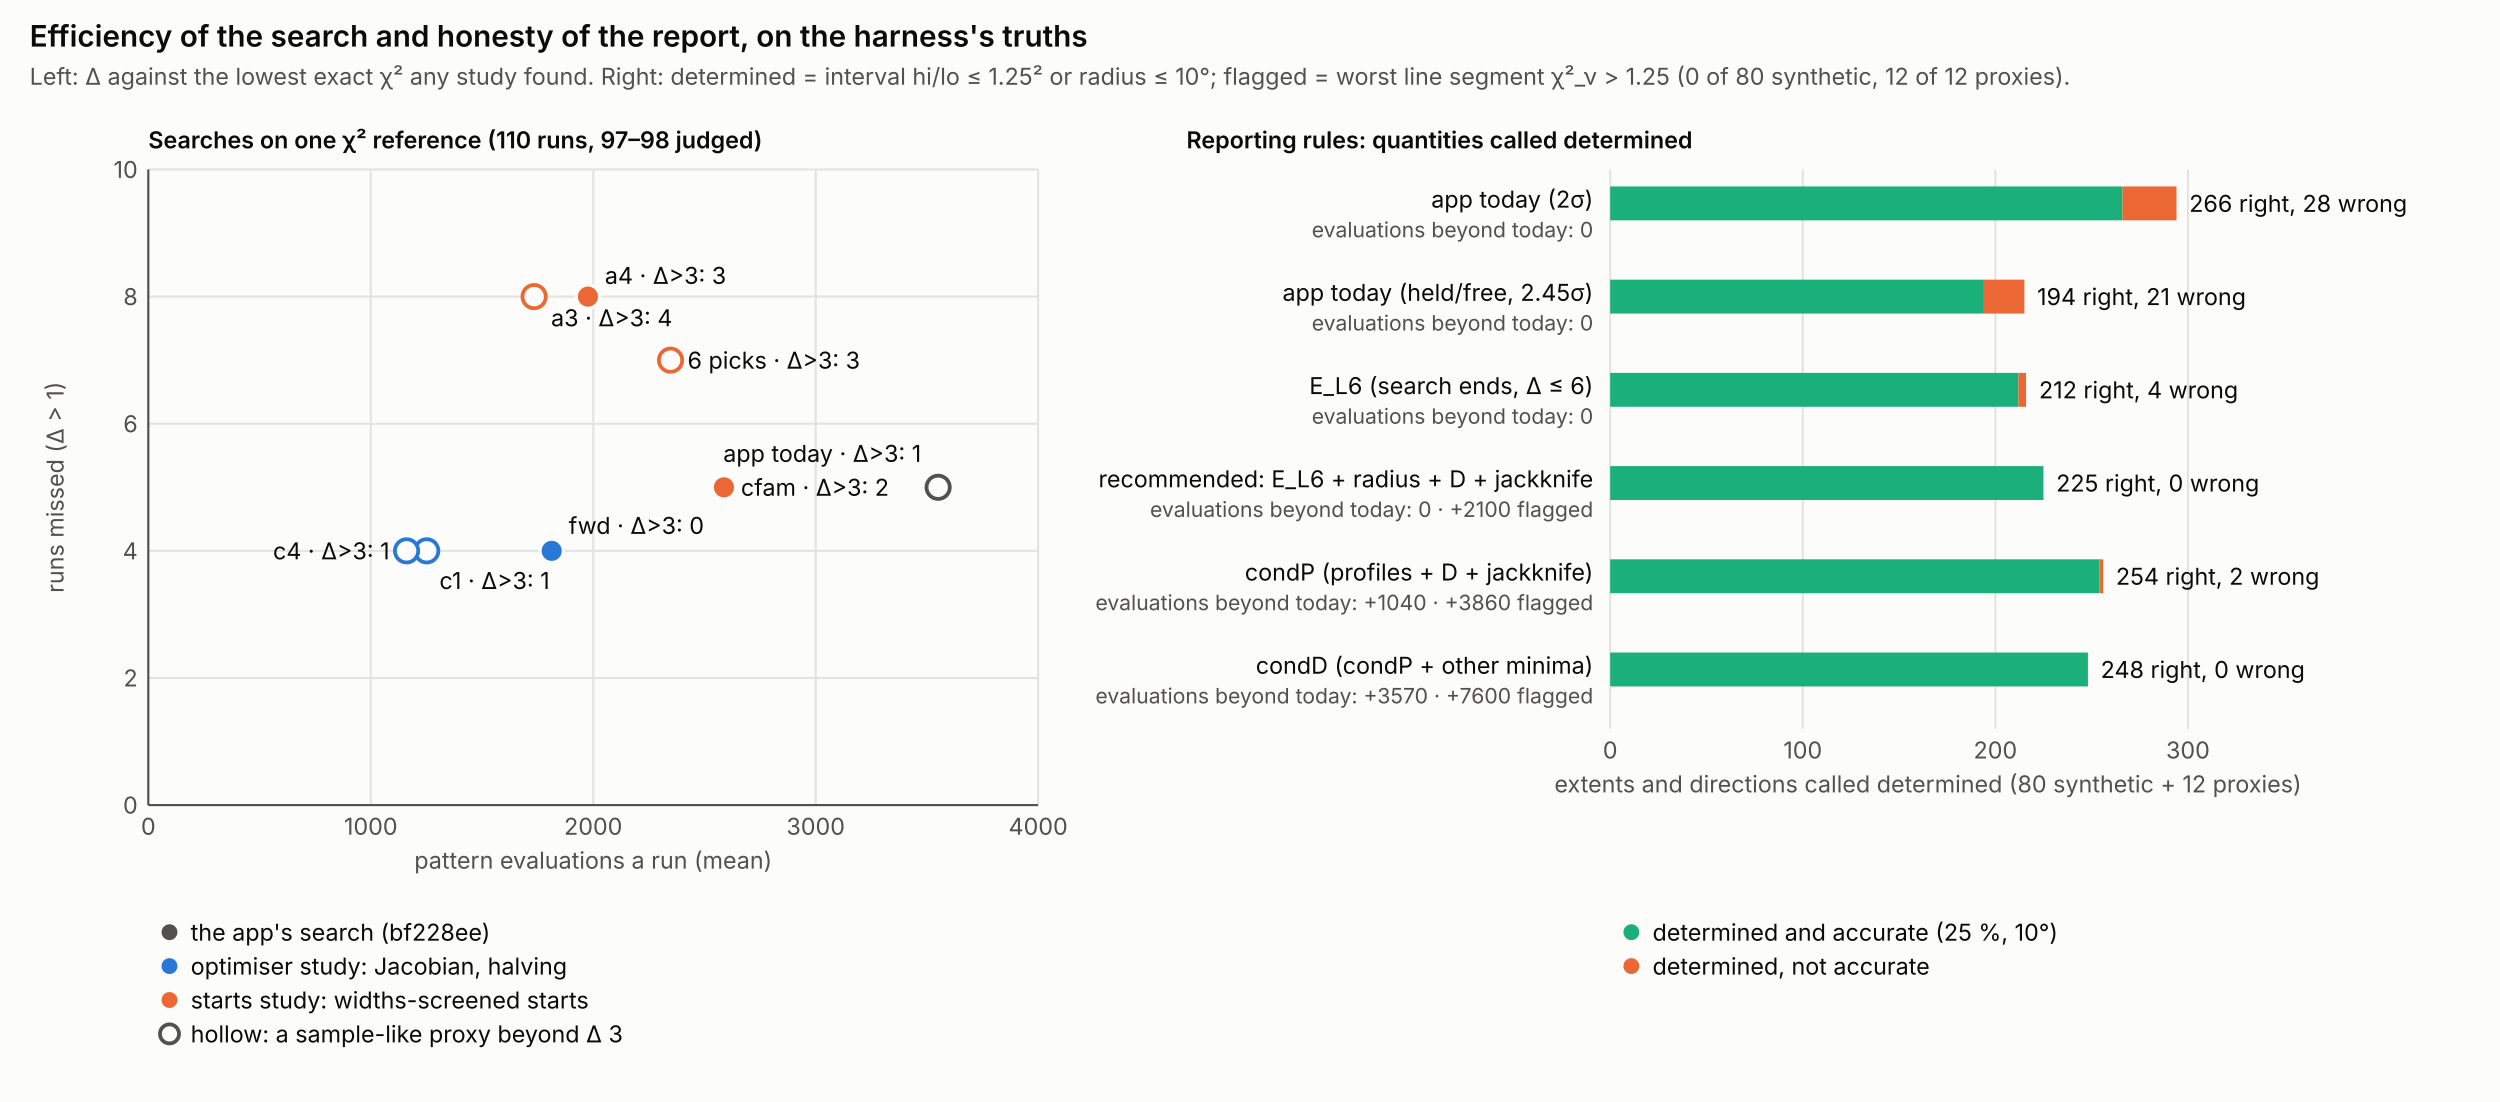
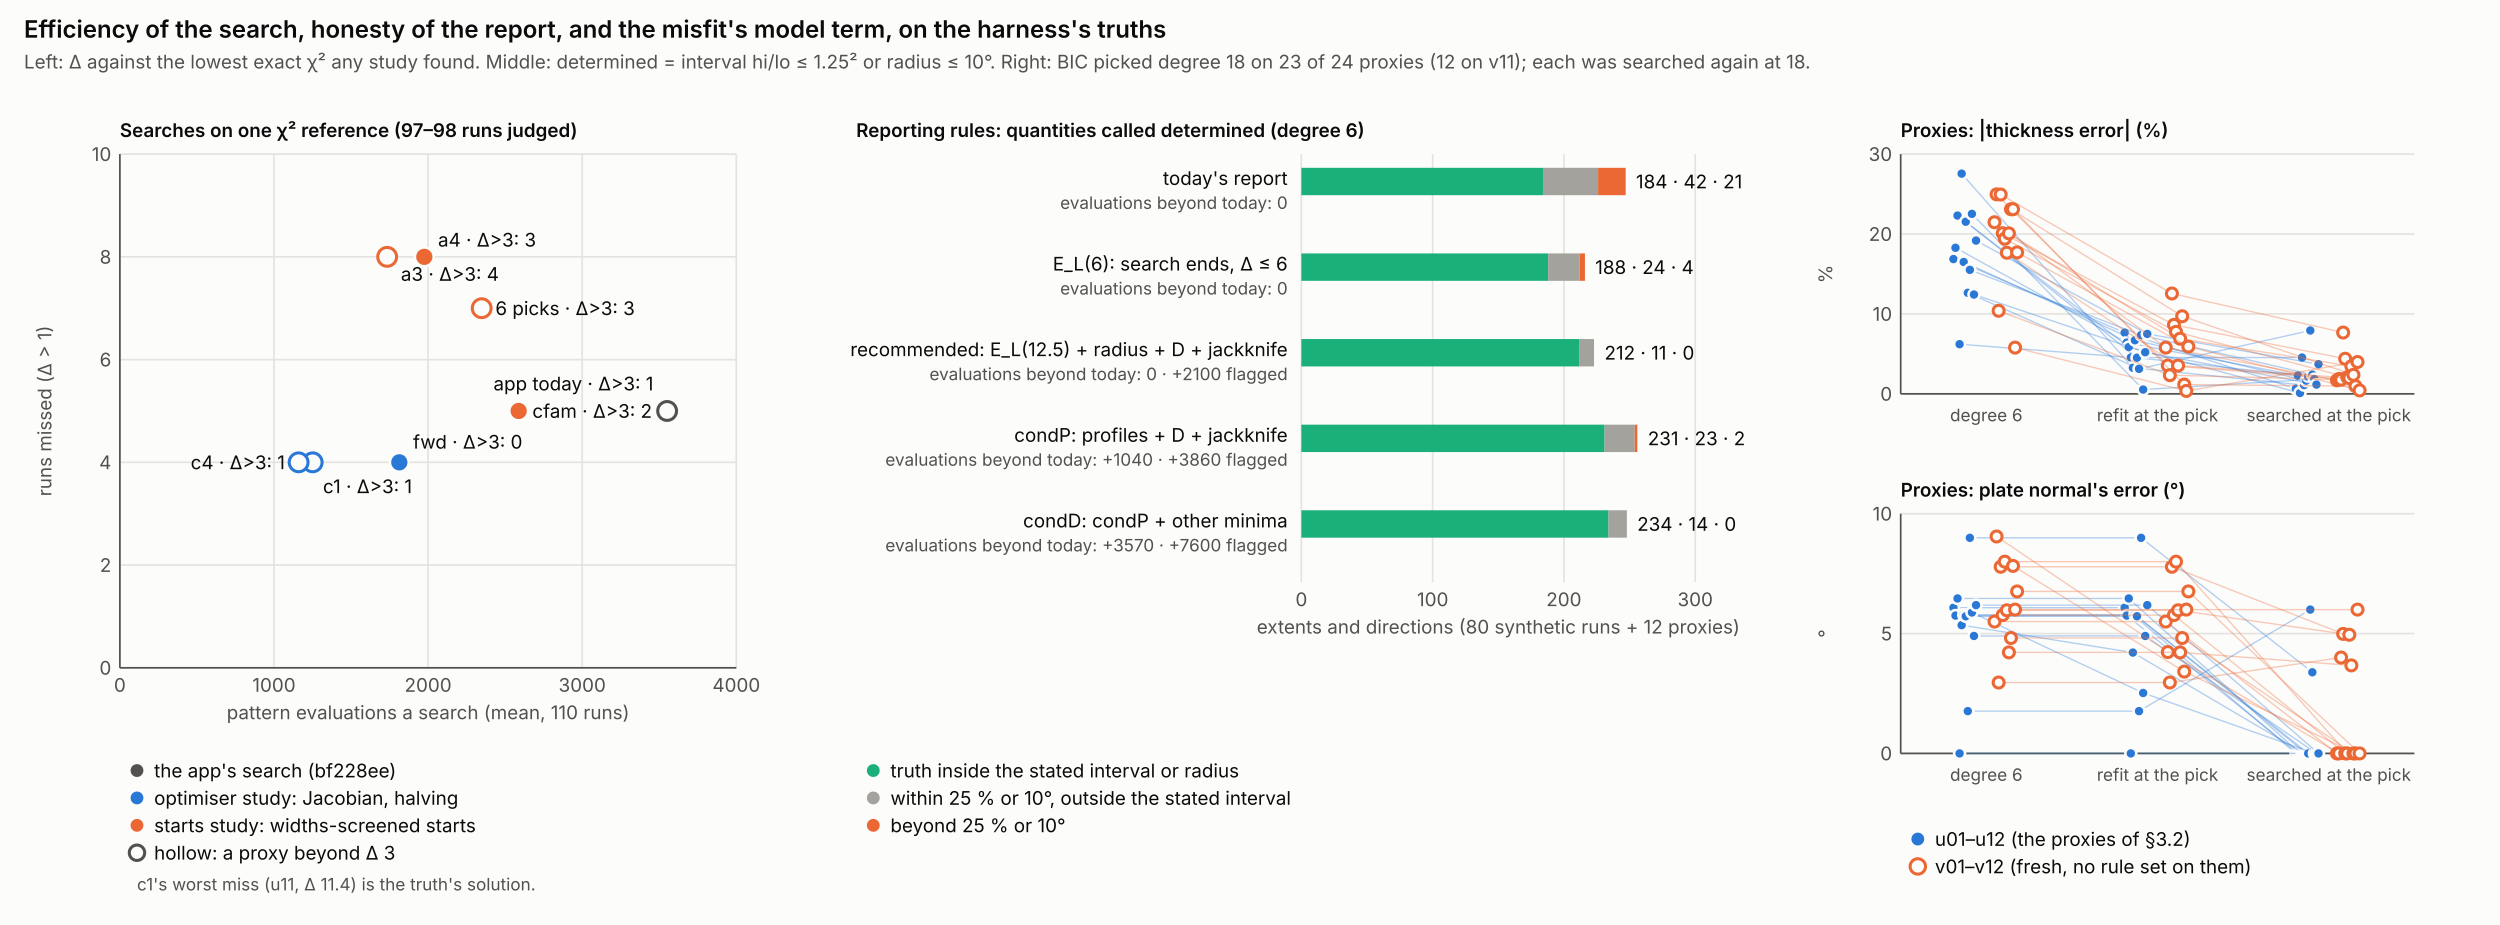
- <svg xmlns="http://www.w3.org/2000/svg" width="1180" height="520" viewBox="0 0 1180 520" font-family="Inter, Helvetica, Arial, sans-serif" font-size="11">
-   <rect width="1180" height="520" fill="#fcfcfb" />
-   <text x="14" y="22" font-size="14" font-weight="600" fill="#0b0b0b">Efficiency of the search and honesty of the report, on the harness's truths</text>
-   <text x="14" y="40" fill="#52514e">Left: Δ against the lowest exact χ² any study found. Right: determined = interval hi/lo ≤ 1.25² or radius ≤ 10°; flagged = worst line segment χ²_ν &gt; 1.25 (0 of 80 synthetic, 12 of 12 proxies).</text>
-   <text x="70" y="70" font-weight="600" fill="#0b0b0b">Searches on one χ² reference (110 runs, 97–98 judged)</text>
-   <line x1="70" x2="70" y1="80" y2="380" stroke="#e4e3df" />
-   <text x="70" y="394" text-anchor="middle" fill="#52514e">0</text>
-   <line x1="175" x2="175" y1="80" y2="380" stroke="#e4e3df" />
-   <text x="175" y="394" text-anchor="middle" fill="#52514e">1000</text>
-   <line x1="280" x2="280" y1="80" y2="380" stroke="#e4e3df" />
-   <text x="280" y="394" text-anchor="middle" fill="#52514e">2000</text>
-   <line x1="385" x2="385" y1="80" y2="380" stroke="#e4e3df" />
-   <text x="385" y="394" text-anchor="middle" fill="#52514e">3000</text>
-   <line x1="490" x2="490" y1="80" y2="380" stroke="#e4e3df" />
-   <text x="490" y="394" text-anchor="middle" fill="#52514e">4000</text>
-   <line x1="70" x2="490" y1="380" y2="380" stroke="#e4e3df" />
-   <text x="65" y="384" text-anchor="end" fill="#52514e">0</text>
-   <line x1="70" x2="490" y1="320" y2="320" stroke="#e4e3df" />
-   <text x="65" y="324" text-anchor="end" fill="#52514e">2</text>
-   <line x1="70" x2="490" y1="260" y2="260" stroke="#e4e3df" />
-   <text x="65" y="264" text-anchor="end" fill="#52514e">4</text>
-   <line x1="70" x2="490" y1="200" y2="200" stroke="#e4e3df" />
-   <text x="65" y="204" text-anchor="end" fill="#52514e">6</text>
-   <line x1="70" x2="490" y1="140" y2="140" stroke="#e4e3df" />
-   <text x="65" y="144" text-anchor="end" fill="#52514e">8</text>
-   <line x1="70" x2="490" y1="80" y2="80" stroke="#e4e3df" />
-   <text x="65" y="84" text-anchor="end" fill="#52514e">10</text>
-   <line x1="70" x2="490" y1="380" y2="380" stroke="#52514e" />
-   <line x1="70" x2="70" y1="80" y2="380" stroke="#52514e" />
-   <text x="280" y="410" text-anchor="middle" fill="#52514e">pattern evaluations a run (mean)</text>
-   <text transform="translate(30,230) rotate(-90)" text-anchor="middle" fill="#52514e">runs missed (Δ &gt; 1)</text>
-   <circle cx="442.8" cy="230.0" r="5.5" fill="#fcfcfb" stroke="#52514e" stroke-width="1.8" />
-   <text x="434.8" y="218.0" text-anchor="end" font-weight="400" font-size="11" fill="#0b0b0b">app today · Δ&gt;3: 1</text>
-   <circle cx="260.4" cy="260.0" r="5.5" fill="#2a78d6" stroke="#fcfcfb" stroke-width="1.5" />
-   <text x="268.4" y="252.0" text-anchor="start" font-weight="400" font-size="11" fill="#0b0b0b">fwd · Δ&gt;3: 0</text>
-   <circle cx="201.4" cy="260.0" r="5.5" fill="#fcfcfb" stroke="#2a78d6" stroke-width="1.8" />
-   <text x="207.4" y="278.0" text-anchor="start" font-weight="400" font-size="11" fill="#0b0b0b">c1 · Δ&gt;3: 1</text>
-   <circle cx="191.9" cy="260.0" r="5.5" fill="#fcfcfb" stroke="#2a78d6" stroke-width="1.8" />
-   <text x="183.9" y="264.0" text-anchor="end" font-weight="400" font-size="11" fill="#0b0b0b">c4 · Δ&gt;3: 1</text>
-   <circle cx="341.7" cy="230.0" r="5.5" fill="#eb6834" stroke="#fcfcfb" stroke-width="1.5" />
-   <text x="349.7" y="234.0" text-anchor="start" font-weight="400" font-size="11" fill="#0b0b0b">cfam · Δ&gt;3: 2</text>
-   <circle cx="316.5" cy="170.0" r="5.5" fill="#fcfcfb" stroke="#eb6834" stroke-width="1.8" />
-   <text x="324.5" y="174.0" text-anchor="start" font-weight="400" font-size="11" fill="#0b0b0b">6 picks · Δ&gt;3: 3</text>
-   <circle cx="277.5" cy="140.0" r="5.5" fill="#eb6834" stroke="#fcfcfb" stroke-width="1.5" />
-   <text x="285.5" y="134.0" text-anchor="start" font-weight="400" font-size="11" fill="#0b0b0b">a4 · Δ&gt;3: 3</text>
-   <circle cx="252.1" cy="140.0" r="5.5" fill="#fcfcfb" stroke="#eb6834" stroke-width="1.8" />
-   <text x="260.1" y="154.0" text-anchor="start" font-weight="400" font-size="11" fill="#0b0b0b">a3 · Δ&gt;3: 4</text>
-   <circle cx="80.0" cy="440.0" r="4.5" fill="#52514e" stroke="#fcfcfb" stroke-width="1.5" />
-   <text x="90.0" y="444.0" text-anchor="start" font-weight="400" font-size="11" fill="#0b0b0b">the app's search (bf228ee)</text>
-   <circle cx="80.0" cy="456.0" r="4.5" fill="#2a78d6" stroke="#fcfcfb" stroke-width="1.5" />
-   <text x="90.0" y="460.0" text-anchor="start" font-weight="400" font-size="11" fill="#0b0b0b">optimiser study: Jacobian, halving</text>
-   <circle cx="80.0" cy="472.0" r="4.5" fill="#eb6834" stroke="#fcfcfb" stroke-width="1.5" />
-   <text x="90.0" y="476.0" text-anchor="start" font-weight="400" font-size="11" fill="#0b0b0b">starts study: widths-screened starts</text>
-   <circle cx="80.0" cy="488.0" r="4.5" fill="#fcfcfb" stroke="#52514e" stroke-width="1.8" />
-   <text x="90.0" y="492.0" text-anchor="start" font-weight="400" font-size="11" fill="#0b0b0b">hollow: a sample-like proxy beyond Δ 3</text>
-   <text x="560.0" y="70.0" text-anchor="start" font-weight="600" font-size="11" fill="#0b0b0b">Reporting rules: quantities called determined</text>
-   <line x1="760" x2="760" y1="80" y2="344" stroke="#e4e3df" />
-   <text x="760.0" y="358.0" text-anchor="middle" font-weight="400" font-size="11" fill="#52514e">0</text>
-   <line x1="850.909" x2="850.909" y1="80" y2="344" stroke="#e4e3df" />
-   <text x="850.9" y="358.0" text-anchor="middle" font-weight="400" font-size="11" fill="#52514e">100</text>
-   <line x1="941.818" x2="941.818" y1="80" y2="344" stroke="#e4e3df" />
-   <text x="941.8" y="358.0" text-anchor="middle" font-weight="400" font-size="11" fill="#52514e">200</text>
-   <line x1="1032.727" x2="1032.727" y1="80" y2="344" stroke="#e4e3df" />
-   <text x="1032.7" y="358.0" text-anchor="middle" font-weight="400" font-size="11" fill="#52514e">300</text>
-   <text x="910.0" y="374.0" text-anchor="middle" font-weight="400" font-size="11" fill="#52514e">extents and directions called determined (80 synthetic + 12 proxies)</text>
-   <text x="752.0" y="98.0" text-anchor="end" font-weight="400" font-size="11" fill="#0b0b0b">app today (2σ)</text>
-   <text x="752.0" y="112.0" text-anchor="end" font-weight="400" font-size="10" fill="#52514e">evaluations beyond today: 0</text>
-   <rect x="760" y="88" width="241.8" height="16" fill="#1baf7a" />
-   <rect x="1001.8" y="88" width="25.5" height="16" fill="#eb6834" />
-   <text x="1033.3" y="100.0" text-anchor="start" font-weight="400" font-size="11" fill="#0b0b0b">266 right, 28 wrong</text>
-   <text x="752.0" y="142.0" text-anchor="end" font-weight="400" font-size="11" fill="#0b0b0b">app today (held/free, 2.45σ)</text>
-   <text x="752.0" y="156.0" text-anchor="end" font-weight="400" font-size="10" fill="#52514e">evaluations beyond today: 0</text>
-   <rect x="760" y="132" width="176.4" height="16" fill="#1baf7a" />
-   <rect x="936.4" y="132" width="19.1" height="16" fill="#eb6834" />
-   <text x="961.5" y="144.0" text-anchor="start" font-weight="400" font-size="11" fill="#0b0b0b">194 right, 21 wrong</text>
-   <text x="752.0" y="186.0" text-anchor="end" font-weight="400" font-size="11" fill="#0b0b0b">E_L6 (search ends, Δ ≤ 6)</text>
-   <text x="752.0" y="200.0" text-anchor="end" font-weight="400" font-size="10" fill="#52514e">evaluations beyond today: 0</text>
-   <rect x="760" y="176" width="192.7" height="16" fill="#1baf7a" />
-   <rect x="952.7" y="176" width="3.6" height="16" fill="#eb6834" />
-   <text x="962.4" y="188.0" text-anchor="start" font-weight="400" font-size="11" fill="#0b0b0b">212 right, 4 wrong</text>
-   <text x="752.0" y="230.0" text-anchor="end" font-weight="400" font-size="11" fill="#0b0b0b">recommended: E_L6 + radius + D + jackknife</text>
-   <text x="752.0" y="244.0" text-anchor="end" font-weight="400" font-size="10" fill="#52514e">evaluations beyond today: 0 · +2100 flagged</text>
-   <rect x="760" y="220" width="204.5" height="16" fill="#1baf7a" />
-   <rect x="964.5" y="220" width="0.0" height="16" fill="#eb6834" />
-   <text x="970.5" y="232.0" text-anchor="start" font-weight="400" font-size="11" fill="#0b0b0b">225 right, 0 wrong</text>
-   <text x="752.0" y="274.0" text-anchor="end" font-weight="400" font-size="11" fill="#0b0b0b">condP (profiles + D + jackknife)</text>
-   <text x="752.0" y="288.0" text-anchor="end" font-weight="400" font-size="10" fill="#52514e">evaluations beyond today: +1040 · +3860 flagged</text>
-   <rect x="760" y="264" width="230.9" height="16" fill="#1baf7a" />
-   <rect x="990.9" y="264" width="1.8" height="16" fill="#eb6834" />
-   <text x="998.7" y="276.0" text-anchor="start" font-weight="400" font-size="11" fill="#0b0b0b">254 right, 2 wrong</text>
-   <text x="752.0" y="318.0" text-anchor="end" font-weight="400" font-size="11" fill="#0b0b0b">condD (condP + other minima)</text>
-   <text x="752.0" y="332.0" text-anchor="end" font-weight="400" font-size="10" fill="#52514e">evaluations beyond today: +3570 · +7600 flagged</text>
-   <rect x="760" y="308" width="225.5" height="16" fill="#1baf7a" />
-   <rect x="985.5" y="308" width="0.0" height="16" fill="#eb6834" />
-   <text x="991.5" y="320.0" text-anchor="start" font-weight="400" font-size="11" fill="#0b0b0b">248 right, 0 wrong</text>
-   <circle cx="770.0" cy="440.0" r="4.5" fill="#1baf7a" stroke="#fcfcfb" stroke-width="1.5" />
-   <text x="780.0" y="444.0" text-anchor="start" font-weight="400" font-size="11" fill="#0b0b0b">determined and accurate (25 %, 10°)</text>
-   <circle cx="770.0" cy="456.0" r="4.5" fill="#eb6834" stroke="#fcfcfb" stroke-width="1.5" />
-   <text x="780.0" y="460.0" text-anchor="start" font-weight="400" font-size="11" fill="#0b0b0b">determined, not accurate</text>
+ <svg xmlns="http://www.w3.org/2000/svg" width="1460" height="540" viewBox="0 0 1460 540" font-family="Inter, Helvetica, Arial, sans-serif" font-size="11">
+   <rect width="1460" height="540" fill="#fcfcfb" />
+   <text x="14" y="22" font-size="14" font-weight="600" fill="#0b0b0b">Efficiency of the search, honesty of the report, and the misfit's model term, on the harness's truths</text>
+   <text x="14" y="40" fill="#52514e">Left: Δ against the lowest exact χ² any study found. Middle: determined = interval hi/lo ≤ 1.25² or radius ≤ 10°. Right: BIC picked degree 18 on 23 of 24 proxies (12 on v11); each was searched again at 18.</text>
+   <text x="70" y="80" font-weight="600" fill="#0b0b0b">Searches on one χ² reference (97–98 runs judged)</text>
+   <line x1="70" x2="70" y1="90" y2="390" stroke="#e4e3df" />
+   <text x="70" y="404" text-anchor="middle" fill="#52514e">0</text>
+   <line x1="160" x2="160" y1="90" y2="390" stroke="#e4e3df" />
+   <text x="160" y="404" text-anchor="middle" fill="#52514e">1000</text>
+   <line x1="250" x2="250" y1="90" y2="390" stroke="#e4e3df" />
+   <text x="250" y="404" text-anchor="middle" fill="#52514e">2000</text>
+   <line x1="340" x2="340" y1="90" y2="390" stroke="#e4e3df" />
+   <text x="340" y="404" text-anchor="middle" fill="#52514e">3000</text>
+   <line x1="430" x2="430" y1="90" y2="390" stroke="#e4e3df" />
+   <text x="430" y="404" text-anchor="middle" fill="#52514e">4000</text>
+   <line x1="70" x2="430" y1="390" y2="390" stroke="#e4e3df" />
+   <text x="65" y="394" text-anchor="end" fill="#52514e">0</text>
+   <line x1="70" x2="430" y1="330" y2="330" stroke="#e4e3df" />
+   <text x="65" y="334" text-anchor="end" fill="#52514e">2</text>
+   <line x1="70" x2="430" y1="270" y2="270" stroke="#e4e3df" />
+   <text x="65" y="274" text-anchor="end" fill="#52514e">4</text>
+   <line x1="70" x2="430" y1="210" y2="210" stroke="#e4e3df" />
+   <text x="65" y="214" text-anchor="end" fill="#52514e">6</text>
+   <line x1="70" x2="430" y1="150" y2="150" stroke="#e4e3df" />
+   <text x="65" y="154" text-anchor="end" fill="#52514e">8</text>
+   <line x1="70" x2="430" y1="90" y2="90" stroke="#e4e3df" />
+   <text x="65" y="94" text-anchor="end" fill="#52514e">10</text>
+   <line x1="70" x2="430" y1="390" y2="390" stroke="#52514e" />
+   <line x1="70" x2="70" y1="90" y2="390" stroke="#52514e" />
+   <text x="250" y="420" text-anchor="middle" fill="#52514e">pattern evaluations a search (mean, 110 runs)</text>
+   <text transform="translate(30,240) rotate(-90)" text-anchor="middle" fill="#52514e">runs missed (Δ &gt; 1)</text>
+   <circle cx="389.6" cy="240.0" r="5.5" fill="#fcfcfb" stroke="#52514e" stroke-width="1.8" />
+   <text x="381.6" y="228.0" text-anchor="end" font-weight="400" font-size="11" fill="#0b0b0b">app today · Δ&gt;3: 1</text>
+   <circle cx="233.2" cy="270.0" r="5.5" fill="#2a78d6" stroke="#fcfcfb" stroke-width="1.5" />
+   <text x="241.2" y="262.0" text-anchor="start" font-weight="400" font-size="11" fill="#0b0b0b">fwd · Δ&gt;3: 0</text>
+   <circle cx="182.6" cy="270.0" r="5.5" fill="#fcfcfb" stroke="#2a78d6" stroke-width="1.8" />
+   <text x="188.6" y="288.0" text-anchor="start" font-weight="400" font-size="11" fill="#0b0b0b">c1 · Δ&gt;3: 1</text>
+   <circle cx="174.4" cy="270.0" r="5.5" fill="#fcfcfb" stroke="#2a78d6" stroke-width="1.8" />
+   <text x="166.4" y="274.0" text-anchor="end" font-weight="400" font-size="11" fill="#0b0b0b">c4 · Δ&gt;3: 1</text>
+   <circle cx="302.9" cy="240.0" r="5.5" fill="#eb6834" stroke="#fcfcfb" stroke-width="1.5" />
+   <text x="310.9" y="244.0" text-anchor="start" font-weight="400" font-size="11" fill="#0b0b0b">cfam · Δ&gt;3: 2</text>
+   <circle cx="281.3" cy="180.0" r="5.5" fill="#fcfcfb" stroke="#eb6834" stroke-width="1.8" />
+   <text x="289.3" y="184.0" text-anchor="start" font-weight="400" font-size="11" fill="#0b0b0b">6 picks · Δ&gt;3: 3</text>
+   <circle cx="247.8" cy="150.0" r="5.5" fill="#eb6834" stroke="#fcfcfb" stroke-width="1.5" />
+   <text x="255.8" y="144.0" text-anchor="start" font-weight="400" font-size="11" fill="#0b0b0b">a4 · Δ&gt;3: 3</text>
+   <circle cx="226.1" cy="150.0" r="5.5" fill="#fcfcfb" stroke="#eb6834" stroke-width="1.8" />
+   <text x="234.1" y="164.0" text-anchor="start" font-weight="400" font-size="11" fill="#0b0b0b">a3 · Δ&gt;3: 4</text>
+   <circle cx="80.0" cy="450.0" r="4.5" fill="#52514e" stroke="#fcfcfb" stroke-width="1.5" />
+   <text x="90.0" y="454.0" text-anchor="start" font-weight="400" font-size="11" fill="#0b0b0b">the app's search (bf228ee)</text>
+   <circle cx="80.0" cy="466.0" r="4.5" fill="#2a78d6" stroke="#fcfcfb" stroke-width="1.5" />
+   <text x="90.0" y="470.0" text-anchor="start" font-weight="400" font-size="11" fill="#0b0b0b">optimiser study: Jacobian, halving</text>
+   <circle cx="80.0" cy="482.0" r="4.5" fill="#eb6834" stroke="#fcfcfb" stroke-width="1.5" />
+   <text x="90.0" y="486.0" text-anchor="start" font-weight="400" font-size="11" fill="#0b0b0b">starts study: widths-screened starts</text>
+   <circle cx="80.0" cy="498.0" r="4.5" fill="#fcfcfb" stroke="#52514e" stroke-width="1.8" />
+   <text x="90.0" y="502.0" text-anchor="start" font-weight="400" font-size="11" fill="#0b0b0b">hollow: a proxy beyond Δ 3</text>
+   <text x="80.0" y="520.0" text-anchor="start" font-weight="400" font-size="10" fill="#52514e">c1's worst miss (u11, Δ 11.4) is the truth's solution.</text>
+   <text x="500.0" y="80.0" text-anchor="start" font-weight="600" font-size="11" fill="#0b0b0b">Reporting rules: quantities called determined (degree 6)</text>
+   <line x1="760" x2="760" y1="90" y2="340" stroke="#e4e3df" />
+   <text x="760.0" y="354.0" text-anchor="middle" font-weight="400" font-size="11" fill="#52514e">0</text>
+   <line x1="836.667" x2="836.667" y1="90" y2="340" stroke="#e4e3df" />
+   <text x="836.7" y="354.0" text-anchor="middle" font-weight="400" font-size="11" fill="#52514e">100</text>
+   <line x1="913.333" x2="913.333" y1="90" y2="340" stroke="#e4e3df" />
+   <text x="913.3" y="354.0" text-anchor="middle" font-weight="400" font-size="11" fill="#52514e">200</text>
+   <line x1="990" x2="990" y1="90" y2="340" stroke="#e4e3df" />
+   <text x="990.0" y="354.0" text-anchor="middle" font-weight="400" font-size="11" fill="#52514e">300</text>
+   <text x="875.0" y="370.0" text-anchor="middle" font-weight="400" font-size="11" fill="#52514e">extents and directions (80 synthetic runs + 12 proxies)</text>
+   <text x="752.0" y="108.0" text-anchor="end" font-weight="400" font-size="11" fill="#0b0b0b">today's report</text>
+   <text x="752.0" y="122.0" text-anchor="end" font-weight="400" font-size="10" fill="#52514e">evaluations beyond today: 0</text>
+   <rect x="760.0" y="98" width="141.1" height="16" fill="#1baf7a" />
+   <rect x="901.1" y="98" width="32.2" height="16" fill="#a3a29c" />
+   <rect x="933.3" y="98" width="16.1" height="16" fill="#eb6834" />
+   <text x="955.4" y="110.0" text-anchor="start" font-weight="400" font-size="11" fill="#0b0b0b">184 · 42 · 21</text>
+   <text x="752.0" y="158.0" text-anchor="end" font-weight="400" font-size="11" fill="#0b0b0b">E_L(6): search ends, Δ ≤ 6</text>
+   <text x="752.0" y="172.0" text-anchor="end" font-weight="400" font-size="10" fill="#52514e">evaluations beyond today: 0</text>
+   <rect x="760.0" y="148" width="144.1" height="16" fill="#1baf7a" />
+   <rect x="904.1" y="148" width="18.4" height="16" fill="#a3a29c" />
+   <rect x="922.5" y="148" width="3.1" height="16" fill="#eb6834" />
+   <text x="931.6" y="160.0" text-anchor="start" font-weight="400" font-size="11" fill="#0b0b0b">188 · 24 · 4</text>
+   <text x="752.0" y="208.0" text-anchor="end" font-weight="400" font-size="11" fill="#0b0b0b">recommended: E_L(12.5) + radius + D + jackknife</text>
+   <text x="752.0" y="222.0" text-anchor="end" font-weight="400" font-size="10" fill="#52514e">evaluations beyond today: 0 · +2100 flagged</text>
+   <rect x="760.0" y="198" width="162.5" height="16" fill="#1baf7a" />
+   <rect x="922.5" y="198" width="8.4" height="16" fill="#a3a29c" />
+   <rect x="931.0" y="198" width="0.0" height="16" fill="#eb6834" />
+   <text x="937.0" y="210.0" text-anchor="start" font-weight="400" font-size="11" fill="#0b0b0b">212 · 11 · 0</text>
+   <text x="752.0" y="258.0" text-anchor="end" font-weight="400" font-size="11" fill="#0b0b0b">condP: profiles + D + jackknife</text>
+   <text x="752.0" y="272.0" text-anchor="end" font-weight="400" font-size="10" fill="#52514e">evaluations beyond today: +1040 · +3860 flagged</text>
+   <rect x="760.0" y="248" width="177.1" height="16" fill="#1baf7a" />
+   <rect x="937.1" y="248" width="17.6" height="16" fill="#a3a29c" />
+   <rect x="954.7" y="248" width="1.5" height="16" fill="#eb6834" />
+   <text x="962.3" y="260.0" text-anchor="start" font-weight="400" font-size="11" fill="#0b0b0b">231 · 23 · 2</text>
+   <text x="752.0" y="308.0" text-anchor="end" font-weight="400" font-size="11" fill="#0b0b0b">condD: condP + other minima</text>
+   <text x="752.0" y="322.0" text-anchor="end" font-weight="400" font-size="10" fill="#52514e">evaluations beyond today: +3570 · +7600 flagged</text>
+   <rect x="760.0" y="298" width="179.4" height="16" fill="#1baf7a" />
+   <rect x="939.4" y="298" width="10.7" height="16" fill="#a3a29c" />
+   <rect x="950.1" y="298" width="0.0" height="16" fill="#eb6834" />
+   <text x="956.1" y="310.0" text-anchor="start" font-weight="400" font-size="11" fill="#0b0b0b">234 · 14 · 0</text>
+   <circle cx="510.0" cy="450.0" r="4.5" fill="#1baf7a" stroke="#fcfcfb" stroke-width="1.5" />
+   <text x="520.0" y="454.0" text-anchor="start" font-weight="400" font-size="11" fill="#0b0b0b">truth inside the stated interval or radius</text>
+   <circle cx="510.0" cy="466.0" r="4.5" fill="#a3a29c" stroke="#fcfcfb" stroke-width="1.5" />
+   <text x="520.0" y="470.0" text-anchor="start" font-weight="400" font-size="11" fill="#0b0b0b">within 25 % or 10°, outside the stated interval</text>
+   <circle cx="510.0" cy="482.0" r="4.5" fill="#eb6834" stroke="#fcfcfb" stroke-width="1.5" />
+   <text x="520.0" y="486.0" text-anchor="start" font-weight="400" font-size="11" fill="#0b0b0b">beyond 25 % or 10°</text>
+   <text x="1110" y="80" font-weight="600" fill="#0b0b0b">Proxies: |thickness error| (%)</text>
+   <line x1="1110" x2="1410" y1="230" y2="230" stroke="#e4e3df" />
+   <text x="1105" y="234" text-anchor="end" fill="#52514e">0</text>
+   <line x1="1110" x2="1410" y1="183.333" y2="183.333" stroke="#e4e3df" />
+   <text x="1105" y="187.333" text-anchor="end" fill="#52514e">10</text>
+   <line x1="1110" x2="1410" y1="136.667" y2="136.667" stroke="#e4e3df" />
+   <text x="1105" y="140.667" text-anchor="end" fill="#52514e">20</text>
+   <line x1="1110" x2="1410" y1="90" y2="90" stroke="#e4e3df" />
+   <text x="1105" y="94" text-anchor="end" fill="#52514e">30</text>
+   <line x1="1110" x2="1410" y1="230" y2="230" stroke="#52514e" />
+   <line x1="1110" x2="1110" y1="90" y2="230" stroke="#52514e" />
+   <text transform="translate(1070,160) rotate(-90)" text-anchor="middle" fill="#52514e">%</text>
+   <text x="1160.0" y="246.0" text-anchor="middle" font-weight="400" font-size="10" fill="#52514e">degree 6</text>
+   <text x="1260.0" y="246.0" text-anchor="middle" font-weight="400" font-size="10" fill="#52514e">refit at the pick</text>
+   <text x="1360.0" y="246.0" text-anchor="middle" font-weight="400" font-size="10" fill="#52514e">searched at the pick</text>
+   <polyline points="1140.8,151.3 1240.8,194.3 1340.8,227.0" fill="none" stroke="#2a78d6" stroke-width="0.8" stroke-linecap="round" stroke-opacity="0.35" />
+   <circle cx="1140.8" cy="151.3" r="3.2" fill="#2a78d6" stroke="#fcfcfb" stroke-width="1.5" />
+   <circle cx="1240.8" cy="194.3" r="3.2" fill="#2a78d6" stroke="#fcfcfb" stroke-width="1.5" />
+   <circle cx="1340.8" cy="227.0" r="3.2" fill="#2a78d6" stroke="#fcfcfb" stroke-width="1.5" />
+   <polyline points="1142.0,144.7 1242.0,200.1 1342.0,219.4" fill="none" stroke="#2a78d6" stroke-width="0.8" stroke-linecap="round" stroke-opacity="0.35" />
+   <circle cx="1142.0" cy="144.7" r="3.2" fill="#2a78d6" stroke="#fcfcfb" stroke-width="1.5" />
+   <circle cx="1242.0" cy="200.1" r="3.2" fill="#2a78d6" stroke="#fcfcfb" stroke-width="1.5" />
+   <circle cx="1342.0" cy="219.4" r="3.2" fill="#2a78d6" stroke="#fcfcfb" stroke-width="1.5" />
+   <polyline points="1143.2,125.9 1243.2,202.7 1343.2,229.5" fill="none" stroke="#2a78d6" stroke-width="0.8" stroke-linecap="round" stroke-opacity="0.35" />
+   <circle cx="1143.2" cy="125.9" r="3.2" fill="#2a78d6" stroke="#fcfcfb" stroke-width="1.5" />
+   <circle cx="1243.2" cy="202.7" r="3.2" fill="#2a78d6" stroke="#fcfcfb" stroke-width="1.5" />
+   <circle cx="1343.2" cy="229.5" r="3.2" fill="#2a78d6" stroke="#fcfcfb" stroke-width="1.5" />
+   <polyline points="1144.4,201.0 1244.4,208.8 1344.4,208.8" fill="none" stroke="#2a78d6" stroke-width="0.8" stroke-linecap="round" stroke-opacity="0.35" />
+   <circle cx="1144.4" cy="201.0" r="3.2" fill="#2a78d6" stroke="#fcfcfb" stroke-width="1.5" />
+   <circle cx="1244.4" cy="208.8" r="3.2" fill="#2a78d6" stroke="#fcfcfb" stroke-width="1.5" />
+   <circle cx="1344.4" cy="208.8" r="3.2" fill="#2a78d6" stroke="#fcfcfb" stroke-width="1.5" />
+   <polyline points="1145.6,101.4 1245.6,214.8 1345.6,224.9" fill="none" stroke="#2a78d6" stroke-width="0.8" stroke-linecap="round" stroke-opacity="0.35" />
+   <circle cx="1145.6" cy="101.4" r="3.2" fill="#2a78d6" stroke="#fcfcfb" stroke-width="1.5" />
+   <circle cx="1245.6" cy="214.8" r="3.2" fill="#2a78d6" stroke="#fcfcfb" stroke-width="1.5" />
+   <circle cx="1345.6" cy="224.9" r="3.2" fill="#2a78d6" stroke="#fcfcfb" stroke-width="1.5" />
+   <polyline points="1146.8,153.0 1246.8,198.7 1346.8,222.3" fill="none" stroke="#2a78d6" stroke-width="0.8" stroke-linecap="round" stroke-opacity="0.35" />
+   <circle cx="1146.8" cy="153.0" r="3.2" fill="#2a78d6" stroke="#fcfcfb" stroke-width="1.5" />
+   <circle cx="1246.8" cy="198.7" r="3.2" fill="#2a78d6" stroke="#fcfcfb" stroke-width="1.5" />
+   <circle cx="1346.8" cy="222.3" r="3.2" fill="#2a78d6" stroke="#fcfcfb" stroke-width="1.5" />
+   <polyline points="1148.0,129.5 1248.0,208.9 1348.0,219.9" fill="none" stroke="#2a78d6" stroke-width="0.8" stroke-linecap="round" stroke-opacity="0.35" />
+   <circle cx="1148.0" cy="129.5" r="3.2" fill="#2a78d6" stroke="#fcfcfb" stroke-width="1.5" />
+   <circle cx="1248.0" cy="208.9" r="3.2" fill="#2a78d6" stroke="#fcfcfb" stroke-width="1.5" />
+   <circle cx="1348.0" cy="219.9" r="3.2" fill="#2a78d6" stroke="#fcfcfb" stroke-width="1.5" />
+   <polyline points="1149.2,171.0 1249.2,215.4 1349.2,193.0" fill="none" stroke="#2a78d6" stroke-width="0.8" stroke-linecap="round" stroke-opacity="0.35" />
+   <circle cx="1149.2" cy="171.0" r="3.2" fill="#2a78d6" stroke="#fcfcfb" stroke-width="1.5" />
+   <circle cx="1249.2" cy="215.4" r="3.2" fill="#2a78d6" stroke="#fcfcfb" stroke-width="1.5" />
+   <circle cx="1349.2" cy="193.0" r="3.2" fill="#2a78d6" stroke="#fcfcfb" stroke-width="1.5" />
+   <polyline points="1150.4,157.6 1250.4,195.7 1350.4,218.8" fill="none" stroke="#2a78d6" stroke-width="0.8" stroke-linecap="round" stroke-opacity="0.35" />
+   <circle cx="1150.4" cy="157.6" r="3.2" fill="#2a78d6" stroke="#fcfcfb" stroke-width="1.5" />
+   <circle cx="1250.4" cy="195.7" r="3.2" fill="#2a78d6" stroke="#fcfcfb" stroke-width="1.5" />
+   <circle cx="1350.4" cy="218.8" r="3.2" fill="#2a78d6" stroke="#fcfcfb" stroke-width="1.5" />
+   <polyline points="1151.6,124.9 1251.6,227.5 1351.6,221.4" fill="none" stroke="#2a78d6" stroke-width="0.8" stroke-linecap="round" stroke-opacity="0.35" />
+   <circle cx="1151.6" cy="124.9" r="3.2" fill="#2a78d6" stroke="#fcfcfb" stroke-width="1.5" />
+   <circle cx="1251.6" cy="227.5" r="3.2" fill="#2a78d6" stroke="#fcfcfb" stroke-width="1.5" />
+   <circle cx="1351.6" cy="221.4" r="3.2" fill="#2a78d6" stroke="#fcfcfb" stroke-width="1.5" />
+   <polyline points="1152.8,172.0 1252.8,205.7 1352.8,224.6" fill="none" stroke="#2a78d6" stroke-width="0.8" stroke-linecap="round" stroke-opacity="0.35" />
+   <circle cx="1152.8" cy="172.0" r="3.2" fill="#2a78d6" stroke="#fcfcfb" stroke-width="1.5" />
+   <circle cx="1252.8" cy="205.7" r="3.2" fill="#2a78d6" stroke="#fcfcfb" stroke-width="1.5" />
+   <circle cx="1352.8" cy="224.6" r="3.2" fill="#2a78d6" stroke="#fcfcfb" stroke-width="1.5" />
+   <polyline points="1154.0,140.5 1254.0,195.0 1354.0,212.7" fill="none" stroke="#2a78d6" stroke-width="0.8" stroke-linecap="round" stroke-opacity="0.35" />
+   <circle cx="1154.0" cy="140.5" r="3.2" fill="#2a78d6" stroke="#fcfcfb" stroke-width="1.5" />
+   <circle cx="1254.0" cy="195.0" r="3.2" fill="#2a78d6" stroke="#fcfcfb" stroke-width="1.5" />
+   <circle cx="1354.0" cy="212.7" r="3.2" fill="#2a78d6" stroke="#fcfcfb" stroke-width="1.5" />
+   <polyline points="1164.8,129.8 1264.8,203.0 1364.8,222.1" fill="none" stroke="#eb6834" stroke-width="0.8" stroke-linecap="round" stroke-opacity="0.35" />
+   <circle cx="1164.8" cy="129.8" r="3.2" fill="#fcfcfb" stroke="#eb6834" stroke-width="1.8" />
+   <circle cx="1264.8" cy="203.0" r="3.2" fill="#fcfcfb" stroke="#eb6834" stroke-width="1.8" />
+   <circle cx="1364.8" cy="222.1" r="3.2" fill="#fcfcfb" stroke="#eb6834" stroke-width="1.8" />
+   <polyline points="1166.0,113.5 1266.0,213.5 1366.0,221.3" fill="none" stroke="#eb6834" stroke-width="0.8" stroke-linecap="round" stroke-opacity="0.35" />
+   <circle cx="1166.0" cy="113.5" r="3.2" fill="#fcfcfb" stroke="#eb6834" stroke-width="1.8" />
+   <circle cx="1266.0" cy="213.5" r="3.2" fill="#fcfcfb" stroke="#eb6834" stroke-width="1.8" />
+   <circle cx="1366.0" cy="221.3" r="3.2" fill="#fcfcfb" stroke="#eb6834" stroke-width="1.8" />
+   <polyline points="1167.2,181.5 1267.2,219.1 1367.2,221.7" fill="none" stroke="#eb6834" stroke-width="0.8" stroke-linecap="round" stroke-opacity="0.35" />
+   <circle cx="1167.2" cy="181.5" r="3.2" fill="#fcfcfb" stroke="#eb6834" stroke-width="1.8" />
+   <circle cx="1267.2" cy="219.1" r="3.2" fill="#fcfcfb" stroke="#eb6834" stroke-width="1.8" />
+   <circle cx="1367.2" cy="221.7" r="3.2" fill="#fcfcfb" stroke="#eb6834" stroke-width="1.8" />
+   <polyline points="1168.4,113.6 1268.4,171.4 1368.4,194.2" fill="none" stroke="#eb6834" stroke-width="0.8" stroke-linecap="round" stroke-opacity="0.35" />
+   <circle cx="1168.4" cy="113.6" r="3.2" fill="#fcfcfb" stroke="#eb6834" stroke-width="1.8" />
+   <circle cx="1268.4" cy="171.4" r="3.2" fill="#fcfcfb" stroke="#eb6834" stroke-width="1.8" />
+   <circle cx="1368.4" cy="194.2" r="3.2" fill="#fcfcfb" stroke="#eb6834" stroke-width="1.8" />
+   <polyline points="1169.6,136.2 1269.6,189.7 1369.6,209.5" fill="none" stroke="#eb6834" stroke-width="0.8" stroke-linecap="round" stroke-opacity="0.35" />
+   <circle cx="1169.6" cy="136.2" r="3.2" fill="#fcfcfb" stroke="#eb6834" stroke-width="1.8" />
+   <circle cx="1269.6" cy="189.7" r="3.2" fill="#fcfcfb" stroke="#eb6834" stroke-width="1.8" />
+   <circle cx="1369.6" cy="209.5" r="3.2" fill="#fcfcfb" stroke="#eb6834" stroke-width="1.8" />
+   <polyline points="1170.8,139.4 1270.8,193.8 1370.8,220.3" fill="none" stroke="#eb6834" stroke-width="0.8" stroke-linecap="round" stroke-opacity="0.35" />
+   <circle cx="1170.8" cy="139.4" r="3.2" fill="#fcfcfb" stroke="#eb6834" stroke-width="1.8" />
+   <circle cx="1270.8" cy="193.8" r="3.2" fill="#fcfcfb" stroke="#eb6834" stroke-width="1.8" />
+   <circle cx="1370.8" cy="220.3" r="3.2" fill="#fcfcfb" stroke="#eb6834" stroke-width="1.8" />
+   <polyline points="1172.0,147.6 1272.0,213.5 1372.0,220.8" fill="none" stroke="#eb6834" stroke-width="0.8" stroke-linecap="round" stroke-opacity="0.35" />
+   <circle cx="1172.0" cy="147.6" r="3.2" fill="#fcfcfb" stroke="#eb6834" stroke-width="1.8" />
+   <circle cx="1272.0" cy="213.5" r="3.2" fill="#fcfcfb" stroke="#eb6834" stroke-width="1.8" />
+   <circle cx="1372.0" cy="220.8" r="3.2" fill="#fcfcfb" stroke="#eb6834" stroke-width="1.8" />
+   <polyline points="1173.2,136.3 1273.2,197.8 1373.2,213.9" fill="none" stroke="#eb6834" stroke-width="0.8" stroke-linecap="round" stroke-opacity="0.35" />
+   <circle cx="1173.2" cy="136.3" r="3.2" fill="#fcfcfb" stroke="#eb6834" stroke-width="1.8" />
+   <circle cx="1273.2" cy="197.8" r="3.2" fill="#fcfcfb" stroke="#eb6834" stroke-width="1.8" />
+   <circle cx="1373.2" cy="213.9" r="3.2" fill="#fcfcfb" stroke="#eb6834" stroke-width="1.8" />
+   <polyline points="1174.4,122.2 1274.4,184.7 1374.4,218.9" fill="none" stroke="#eb6834" stroke-width="0.8" stroke-linecap="round" stroke-opacity="0.35" />
+   <circle cx="1174.4" cy="122.2" r="3.2" fill="#fcfcfb" stroke="#eb6834" stroke-width="1.8" />
+   <circle cx="1274.4" cy="184.7" r="3.2" fill="#fcfcfb" stroke="#eb6834" stroke-width="1.8" />
+   <circle cx="1374.4" cy="218.9" r="3.2" fill="#fcfcfb" stroke="#eb6834" stroke-width="1.8" />
+   <polyline points="1175.6,122.2 1275.6,224.6 1375.6,225.5" fill="none" stroke="#eb6834" stroke-width="0.8" stroke-linecap="round" stroke-opacity="0.35" />
+   <circle cx="1175.6" cy="122.2" r="3.2" fill="#fcfcfb" stroke="#eb6834" stroke-width="1.8" />
+   <circle cx="1275.6" cy="224.6" r="3.2" fill="#fcfcfb" stroke="#eb6834" stroke-width="1.8" />
+   <circle cx="1375.6" cy="225.5" r="3.2" fill="#fcfcfb" stroke="#eb6834" stroke-width="1.8" />
+   <polyline points="1176.8,203.0 1276.8,228.3 1376.8,211.4" fill="none" stroke="#eb6834" stroke-width="0.8" stroke-linecap="round" stroke-opacity="0.35" />
+   <circle cx="1176.8" cy="203.0" r="3.2" fill="#fcfcfb" stroke="#eb6834" stroke-width="1.8" />
+   <circle cx="1276.8" cy="228.3" r="3.2" fill="#fcfcfb" stroke="#eb6834" stroke-width="1.8" />
+   <circle cx="1376.8" cy="211.4" r="3.2" fill="#fcfcfb" stroke="#eb6834" stroke-width="1.8" />
+   <polyline points="1178.0,147.4 1278.0,202.4 1378.0,228.0" fill="none" stroke="#eb6834" stroke-width="0.8" stroke-linecap="round" stroke-opacity="0.35" />
+   <circle cx="1178.0" cy="147.4" r="3.2" fill="#fcfcfb" stroke="#eb6834" stroke-width="1.8" />
+   <circle cx="1278.0" cy="202.4" r="3.2" fill="#fcfcfb" stroke="#eb6834" stroke-width="1.8" />
+   <circle cx="1378.0" cy="228.0" r="3.2" fill="#fcfcfb" stroke="#eb6834" stroke-width="1.8" />
+   <text x="1110" y="290" font-weight="600" fill="#0b0b0b">Proxies: plate normal's error (°)</text>
+   <line x1="1110" x2="1410" y1="440" y2="440" stroke="#e4e3df" />
+   <text x="1105" y="444" text-anchor="end" fill="#52514e">0</text>
+   <line x1="1110" x2="1410" y1="370" y2="370" stroke="#e4e3df" />
+   <text x="1105" y="374" text-anchor="end" fill="#52514e">5</text>
+   <line x1="1110" x2="1410" y1="300" y2="300" stroke="#e4e3df" />
+   <text x="1105" y="304" text-anchor="end" fill="#52514e">10</text>
+   <line x1="1110" x2="1410" y1="440" y2="440" stroke="#52514e" />
+   <line x1="1110" x2="1110" y1="300" y2="440" stroke="#52514e" />
+   <text transform="translate(1070,370) rotate(-90)" text-anchor="middle" fill="#52514e">°</text>
+   <text x="1160.0" y="456.0" text-anchor="middle" font-weight="400" font-size="10" fill="#52514e">degree 6</text>
+   <text x="1260.0" y="456.0" text-anchor="middle" font-weight="400" font-size="10" fill="#52514e">refit at the pick</text>
+   <text x="1360.0" y="456.0" text-anchor="middle" font-weight="400" font-size="10" fill="#52514e">searched at the pick</text>
+   <polyline points="1140.8,354.9 1240.8,354.9 1340.8,440.0" fill="none" stroke="#2a78d6" stroke-width="0.8" stroke-linecap="round" stroke-opacity="0.35" />
+   <circle cx="1140.8" cy="354.9" r="3.2" fill="#2a78d6" stroke="#fcfcfb" stroke-width="1.5" />
+   <circle cx="1240.8" cy="354.9" r="3.2" fill="#2a78d6" stroke="#fcfcfb" stroke-width="1.5" />
+   <circle cx="1340.8" cy="440.0" r="3.2" fill="#2a78d6" stroke="#fcfcfb" stroke-width="1.5" />
+   <polyline points="1142.0,359.5 1242.0,359.5 1342.0,440.0" fill="none" stroke="#2a78d6" stroke-width="0.8" stroke-linecap="round" stroke-opacity="0.35" />
+   <circle cx="1142.0" cy="359.5" r="3.2" fill="#2a78d6" stroke="#fcfcfb" stroke-width="1.5" />
+   <circle cx="1242.0" cy="359.5" r="3.2" fill="#2a78d6" stroke="#fcfcfb" stroke-width="1.5" />
+   <circle cx="1342.0" cy="440.0" r="3.2" fill="#2a78d6" stroke="#fcfcfb" stroke-width="1.5" />
+   <polyline points="1143.2,349.5 1243.2,349.5 1343.2,440.0" fill="none" stroke="#2a78d6" stroke-width="0.8" stroke-linecap="round" stroke-opacity="0.35" />
+   <circle cx="1143.2" cy="349.5" r="3.2" fill="#2a78d6" stroke="#fcfcfb" stroke-width="1.5" />
+   <circle cx="1243.2" cy="349.5" r="3.2" fill="#2a78d6" stroke="#fcfcfb" stroke-width="1.5" />
+   <circle cx="1343.2" cy="440.0" r="3.2" fill="#2a78d6" stroke="#fcfcfb" stroke-width="1.5" />
+   <polyline points="1144.4,440.0 1244.4,440.0 1344.4,440.0" fill="none" stroke="#2a78d6" stroke-width="0.8" stroke-linecap="round" stroke-opacity="0.35" />
+   <circle cx="1144.4" cy="440.0" r="3.2" fill="#2a78d6" stroke="#fcfcfb" stroke-width="1.5" />
+   <circle cx="1244.4" cy="440.0" r="3.2" fill="#2a78d6" stroke="#fcfcfb" stroke-width="1.5" />
+   <circle cx="1344.4" cy="440.0" r="3.2" fill="#2a78d6" stroke="#fcfcfb" stroke-width="1.5" />
+   <polyline points="1145.6,365.1 1245.6,381.1 1345.6,440.0" fill="none" stroke="#2a78d6" stroke-width="0.8" stroke-linecap="round" stroke-opacity="0.35" />
+   <circle cx="1145.6" cy="365.1" r="3.2" fill="#2a78d6" stroke="#fcfcfb" stroke-width="1.5" />
+   <circle cx="1245.6" cy="381.1" r="3.2" fill="#2a78d6" stroke="#fcfcfb" stroke-width="1.5" />
+   <circle cx="1345.6" cy="440.0" r="3.2" fill="#2a78d6" stroke="#fcfcfb" stroke-width="1.5" />
+   <polyline points="1146.8,359.0 1246.8,359.0 1346.8,440.0" fill="none" stroke="#2a78d6" stroke-width="0.8" stroke-linecap="round" stroke-opacity="0.35" />
+   <circle cx="1146.8" cy="359.0" r="3.2" fill="#2a78d6" stroke="#fcfcfb" stroke-width="1.5" />
+   <circle cx="1246.8" cy="359.0" r="3.2" fill="#2a78d6" stroke="#fcfcfb" stroke-width="1.5" />
+   <circle cx="1346.8" cy="440.0" r="3.2" fill="#2a78d6" stroke="#fcfcfb" stroke-width="1.5" />
+   <polyline points="1148.0,359.9 1248.0,359.9 1348.0,440.0" fill="none" stroke="#2a78d6" stroke-width="0.8" stroke-linecap="round" stroke-opacity="0.35" />
+   <circle cx="1148.0" cy="359.9" r="3.2" fill="#2a78d6" stroke="#fcfcfb" stroke-width="1.5" />
+   <circle cx="1248.0" cy="359.9" r="3.2" fill="#2a78d6" stroke="#fcfcfb" stroke-width="1.5" />
+   <circle cx="1348.0" cy="440.0" r="3.2" fill="#2a78d6" stroke="#fcfcfb" stroke-width="1.5" />
+   <polyline points="1149.2,415.3 1249.2,415.3 1349.2,356.0" fill="none" stroke="#2a78d6" stroke-width="0.8" stroke-linecap="round" stroke-opacity="0.35" />
+   <circle cx="1149.2" cy="415.3" r="3.2" fill="#2a78d6" stroke="#fcfcfb" stroke-width="1.5" />
+   <circle cx="1249.2" cy="415.3" r="3.2" fill="#2a78d6" stroke="#fcfcfb" stroke-width="1.5" />
+   <circle cx="1349.2" cy="356.0" r="3.2" fill="#2a78d6" stroke="#fcfcfb" stroke-width="1.5" />
+   <polyline points="1150.4,314.1 1250.4,314.1 1350.4,392.6" fill="none" stroke="#2a78d6" stroke-width="0.8" stroke-linecap="round" stroke-opacity="0.35" />
+   <circle cx="1150.4" cy="314.1" r="3.2" fill="#2a78d6" stroke="#fcfcfb" stroke-width="1.5" />
+   <circle cx="1250.4" cy="314.1" r="3.2" fill="#2a78d6" stroke="#fcfcfb" stroke-width="1.5" />
+   <circle cx="1350.4" cy="392.6" r="3.2" fill="#2a78d6" stroke="#fcfcfb" stroke-width="1.5" />
+   <polyline points="1151.6,357.7 1251.6,404.7 1351.6,440.0" fill="none" stroke="#2a78d6" stroke-width="0.8" stroke-linecap="round" stroke-opacity="0.35" />
+   <circle cx="1151.6" cy="357.7" r="3.2" fill="#2a78d6" stroke="#fcfcfb" stroke-width="1.5" />
+   <circle cx="1251.6" cy="404.7" r="3.2" fill="#2a78d6" stroke="#fcfcfb" stroke-width="1.5" />
+   <circle cx="1351.6" cy="440.0" r="3.2" fill="#2a78d6" stroke="#fcfcfb" stroke-width="1.5" />
+   <polyline points="1152.8,371.4 1252.8,371.4 1352.8,440.0" fill="none" stroke="#2a78d6" stroke-width="0.8" stroke-linecap="round" stroke-opacity="0.35" />
+   <circle cx="1152.8" cy="371.4" r="3.2" fill="#2a78d6" stroke="#fcfcfb" stroke-width="1.5" />
+   <circle cx="1252.8" cy="371.4" r="3.2" fill="#2a78d6" stroke="#fcfcfb" stroke-width="1.5" />
+   <circle cx="1352.8" cy="440.0" r="3.2" fill="#2a78d6" stroke="#fcfcfb" stroke-width="1.5" />
+   <polyline points="1154.0,353.4 1254.0,353.4 1354.0,440.0" fill="none" stroke="#2a78d6" stroke-width="0.8" stroke-linecap="round" stroke-opacity="0.35" />
+   <circle cx="1154.0" cy="353.4" r="3.2" fill="#2a78d6" stroke="#fcfcfb" stroke-width="1.5" />
+   <circle cx="1254.0" cy="353.4" r="3.2" fill="#2a78d6" stroke="#fcfcfb" stroke-width="1.5" />
+   <circle cx="1354.0" cy="440.0" r="3.2" fill="#2a78d6" stroke="#fcfcfb" stroke-width="1.5" />
+   <polyline points="1164.8,363.0 1264.8,363.0 1364.8,440.0" fill="none" stroke="#eb6834" stroke-width="0.8" stroke-linecap="round" stroke-opacity="0.35" />
+   <circle cx="1164.8" cy="363.0" r="3.2" fill="#fcfcfb" stroke="#eb6834" stroke-width="1.8" />
+   <circle cx="1264.8" cy="363.0" r="3.2" fill="#fcfcfb" stroke="#eb6834" stroke-width="1.8" />
+   <circle cx="1364.8" cy="440.0" r="3.2" fill="#fcfcfb" stroke="#eb6834" stroke-width="1.8" />
+   <polyline points="1166.0,313.3 1266.0,380.8 1366.0,440.0" fill="none" stroke="#eb6834" stroke-width="0.8" stroke-linecap="round" stroke-opacity="0.35" />
+   <circle cx="1166.0" cy="313.3" r="3.2" fill="#fcfcfb" stroke="#eb6834" stroke-width="1.8" />
+   <circle cx="1266.0" cy="380.8" r="3.2" fill="#fcfcfb" stroke="#eb6834" stroke-width="1.8" />
+   <circle cx="1366.0" cy="440.0" r="3.2" fill="#fcfcfb" stroke="#eb6834" stroke-width="1.8" />
+   <polyline points="1167.2,398.6 1267.2,398.6 1367.2,384.0" fill="none" stroke="#eb6834" stroke-width="0.8" stroke-linecap="round" stroke-opacity="0.35" />
+   <circle cx="1167.2" cy="398.6" r="3.2" fill="#fcfcfb" stroke="#eb6834" stroke-width="1.8" />
+   <circle cx="1267.2" cy="398.6" r="3.2" fill="#fcfcfb" stroke="#eb6834" stroke-width="1.8" />
+   <circle cx="1367.2" cy="384.0" r="3.2" fill="#fcfcfb" stroke="#eb6834" stroke-width="1.8" />
+   <polyline points="1168.4,331.0 1268.4,331.0 1368.4,370.2" fill="none" stroke="#eb6834" stroke-width="0.8" stroke-linecap="round" stroke-opacity="0.35" />
+   <circle cx="1168.4" cy="331.0" r="3.2" fill="#fcfcfb" stroke="#eb6834" stroke-width="1.8" />
+   <circle cx="1268.4" cy="331.0" r="3.2" fill="#fcfcfb" stroke="#eb6834" stroke-width="1.8" />
+   <circle cx="1368.4" cy="370.2" r="3.2" fill="#fcfcfb" stroke="#eb6834" stroke-width="1.8" />
+   <polyline points="1169.6,359.2 1269.6,359.2 1369.6,440.0" fill="none" stroke="#eb6834" stroke-width="0.8" stroke-linecap="round" stroke-opacity="0.35" />
+   <circle cx="1169.6" cy="359.2" r="3.2" fill="#fcfcfb" stroke="#eb6834" stroke-width="1.8" />
+   <circle cx="1269.6" cy="359.2" r="3.2" fill="#fcfcfb" stroke="#eb6834" stroke-width="1.8" />
+   <circle cx="1369.6" cy="440.0" r="3.2" fill="#fcfcfb" stroke="#eb6834" stroke-width="1.8" />
+   <polyline points="1170.8,328.0 1270.8,328.0 1370.8,440.0" fill="none" stroke="#eb6834" stroke-width="0.8" stroke-linecap="round" stroke-opacity="0.35" />
+   <circle cx="1170.8" cy="328.0" r="3.2" fill="#fcfcfb" stroke="#eb6834" stroke-width="1.8" />
+   <circle cx="1270.8" cy="328.0" r="3.2" fill="#fcfcfb" stroke="#eb6834" stroke-width="1.8" />
+   <circle cx="1370.8" cy="440.0" r="3.2" fill="#fcfcfb" stroke="#eb6834" stroke-width="1.8" />
+   <polyline points="1172.0,356.4 1272.0,356.4 1372.0,370.7" fill="none" stroke="#eb6834" stroke-width="0.8" stroke-linecap="round" stroke-opacity="0.35" />
+   <circle cx="1172.0" cy="356.4" r="3.2" fill="#fcfcfb" stroke="#eb6834" stroke-width="1.8" />
+   <circle cx="1272.0" cy="356.4" r="3.2" fill="#fcfcfb" stroke="#eb6834" stroke-width="1.8" />
+   <circle cx="1372.0" cy="370.7" r="3.2" fill="#fcfcfb" stroke="#eb6834" stroke-width="1.8" />
+   <polyline points="1173.2,381.0 1273.2,381.0 1373.2,388.6" fill="none" stroke="#eb6834" stroke-width="0.8" stroke-linecap="round" stroke-opacity="0.35" />
+   <circle cx="1173.2" cy="381.0" r="3.2" fill="#fcfcfb" stroke="#eb6834" stroke-width="1.8" />
+   <circle cx="1273.2" cy="381.0" r="3.2" fill="#fcfcfb" stroke="#eb6834" stroke-width="1.8" />
+   <circle cx="1373.2" cy="388.6" r="3.2" fill="#fcfcfb" stroke="#eb6834" stroke-width="1.8" />
+   <polyline points="1174.4,372.6 1274.4,372.6 1374.4,440.0" fill="none" stroke="#eb6834" stroke-width="0.8" stroke-linecap="round" stroke-opacity="0.35" />
+   <circle cx="1174.4" cy="372.6" r="3.2" fill="#fcfcfb" stroke="#eb6834" stroke-width="1.8" />
+   <circle cx="1274.4" cy="372.6" r="3.2" fill="#fcfcfb" stroke="#eb6834" stroke-width="1.8" />
+   <circle cx="1374.4" cy="440.0" r="3.2" fill="#fcfcfb" stroke="#eb6834" stroke-width="1.8" />
+   <polyline points="1175.6,330.5 1275.6,392.2 1375.6,440.0" fill="none" stroke="#eb6834" stroke-width="0.8" stroke-linecap="round" stroke-opacity="0.35" />
+   <circle cx="1175.6" cy="330.5" r="3.2" fill="#fcfcfb" stroke="#eb6834" stroke-width="1.8" />
+   <circle cx="1275.6" cy="392.2" r="3.2" fill="#fcfcfb" stroke="#eb6834" stroke-width="1.8" />
+   <circle cx="1375.6" cy="440.0" r="3.2" fill="#fcfcfb" stroke="#eb6834" stroke-width="1.8" />
+   <polyline points="1176.8,356.0 1276.8,356.0 1376.8,356.0" fill="none" stroke="#eb6834" stroke-width="0.8" stroke-linecap="round" stroke-opacity="0.35" />
+   <circle cx="1176.8" cy="356.0" r="3.2" fill="#fcfcfb" stroke="#eb6834" stroke-width="1.8" />
+   <circle cx="1276.8" cy="356.0" r="3.2" fill="#fcfcfb" stroke="#eb6834" stroke-width="1.8" />
+   <circle cx="1376.8" cy="356.0" r="3.2" fill="#fcfcfb" stroke="#eb6834" stroke-width="1.8" />
+   <polyline points="1178.0,345.4 1278.0,345.4 1378.0,440.0" fill="none" stroke="#eb6834" stroke-width="0.8" stroke-linecap="round" stroke-opacity="0.35" />
+   <circle cx="1178.0" cy="345.4" r="3.2" fill="#fcfcfb" stroke="#eb6834" stroke-width="1.8" />
+   <circle cx="1278.0" cy="345.4" r="3.2" fill="#fcfcfb" stroke="#eb6834" stroke-width="1.8" />
+   <circle cx="1378.0" cy="440.0" r="3.2" fill="#fcfcfb" stroke="#eb6834" stroke-width="1.8" />
+   <circle cx="1120.0" cy="490.0" r="4.5" fill="#2a78d6" stroke="#fcfcfb" stroke-width="1.5" />
+   <text x="1130.0" y="494.0" text-anchor="start" font-weight="400" font-size="11" fill="#0b0b0b">u01–u12 (the proxies of §3.2)</text>
+   <circle cx="1120.0" cy="506.0" r="4.5" fill="#fcfcfb" stroke="#eb6834" stroke-width="1.8" />
+   <text x="1130.0" y="510.0" text-anchor="start" font-weight="400" font-size="11" fill="#0b0b0b">v01–v12 (fresh, no rule set on them)</text>
</svg>
